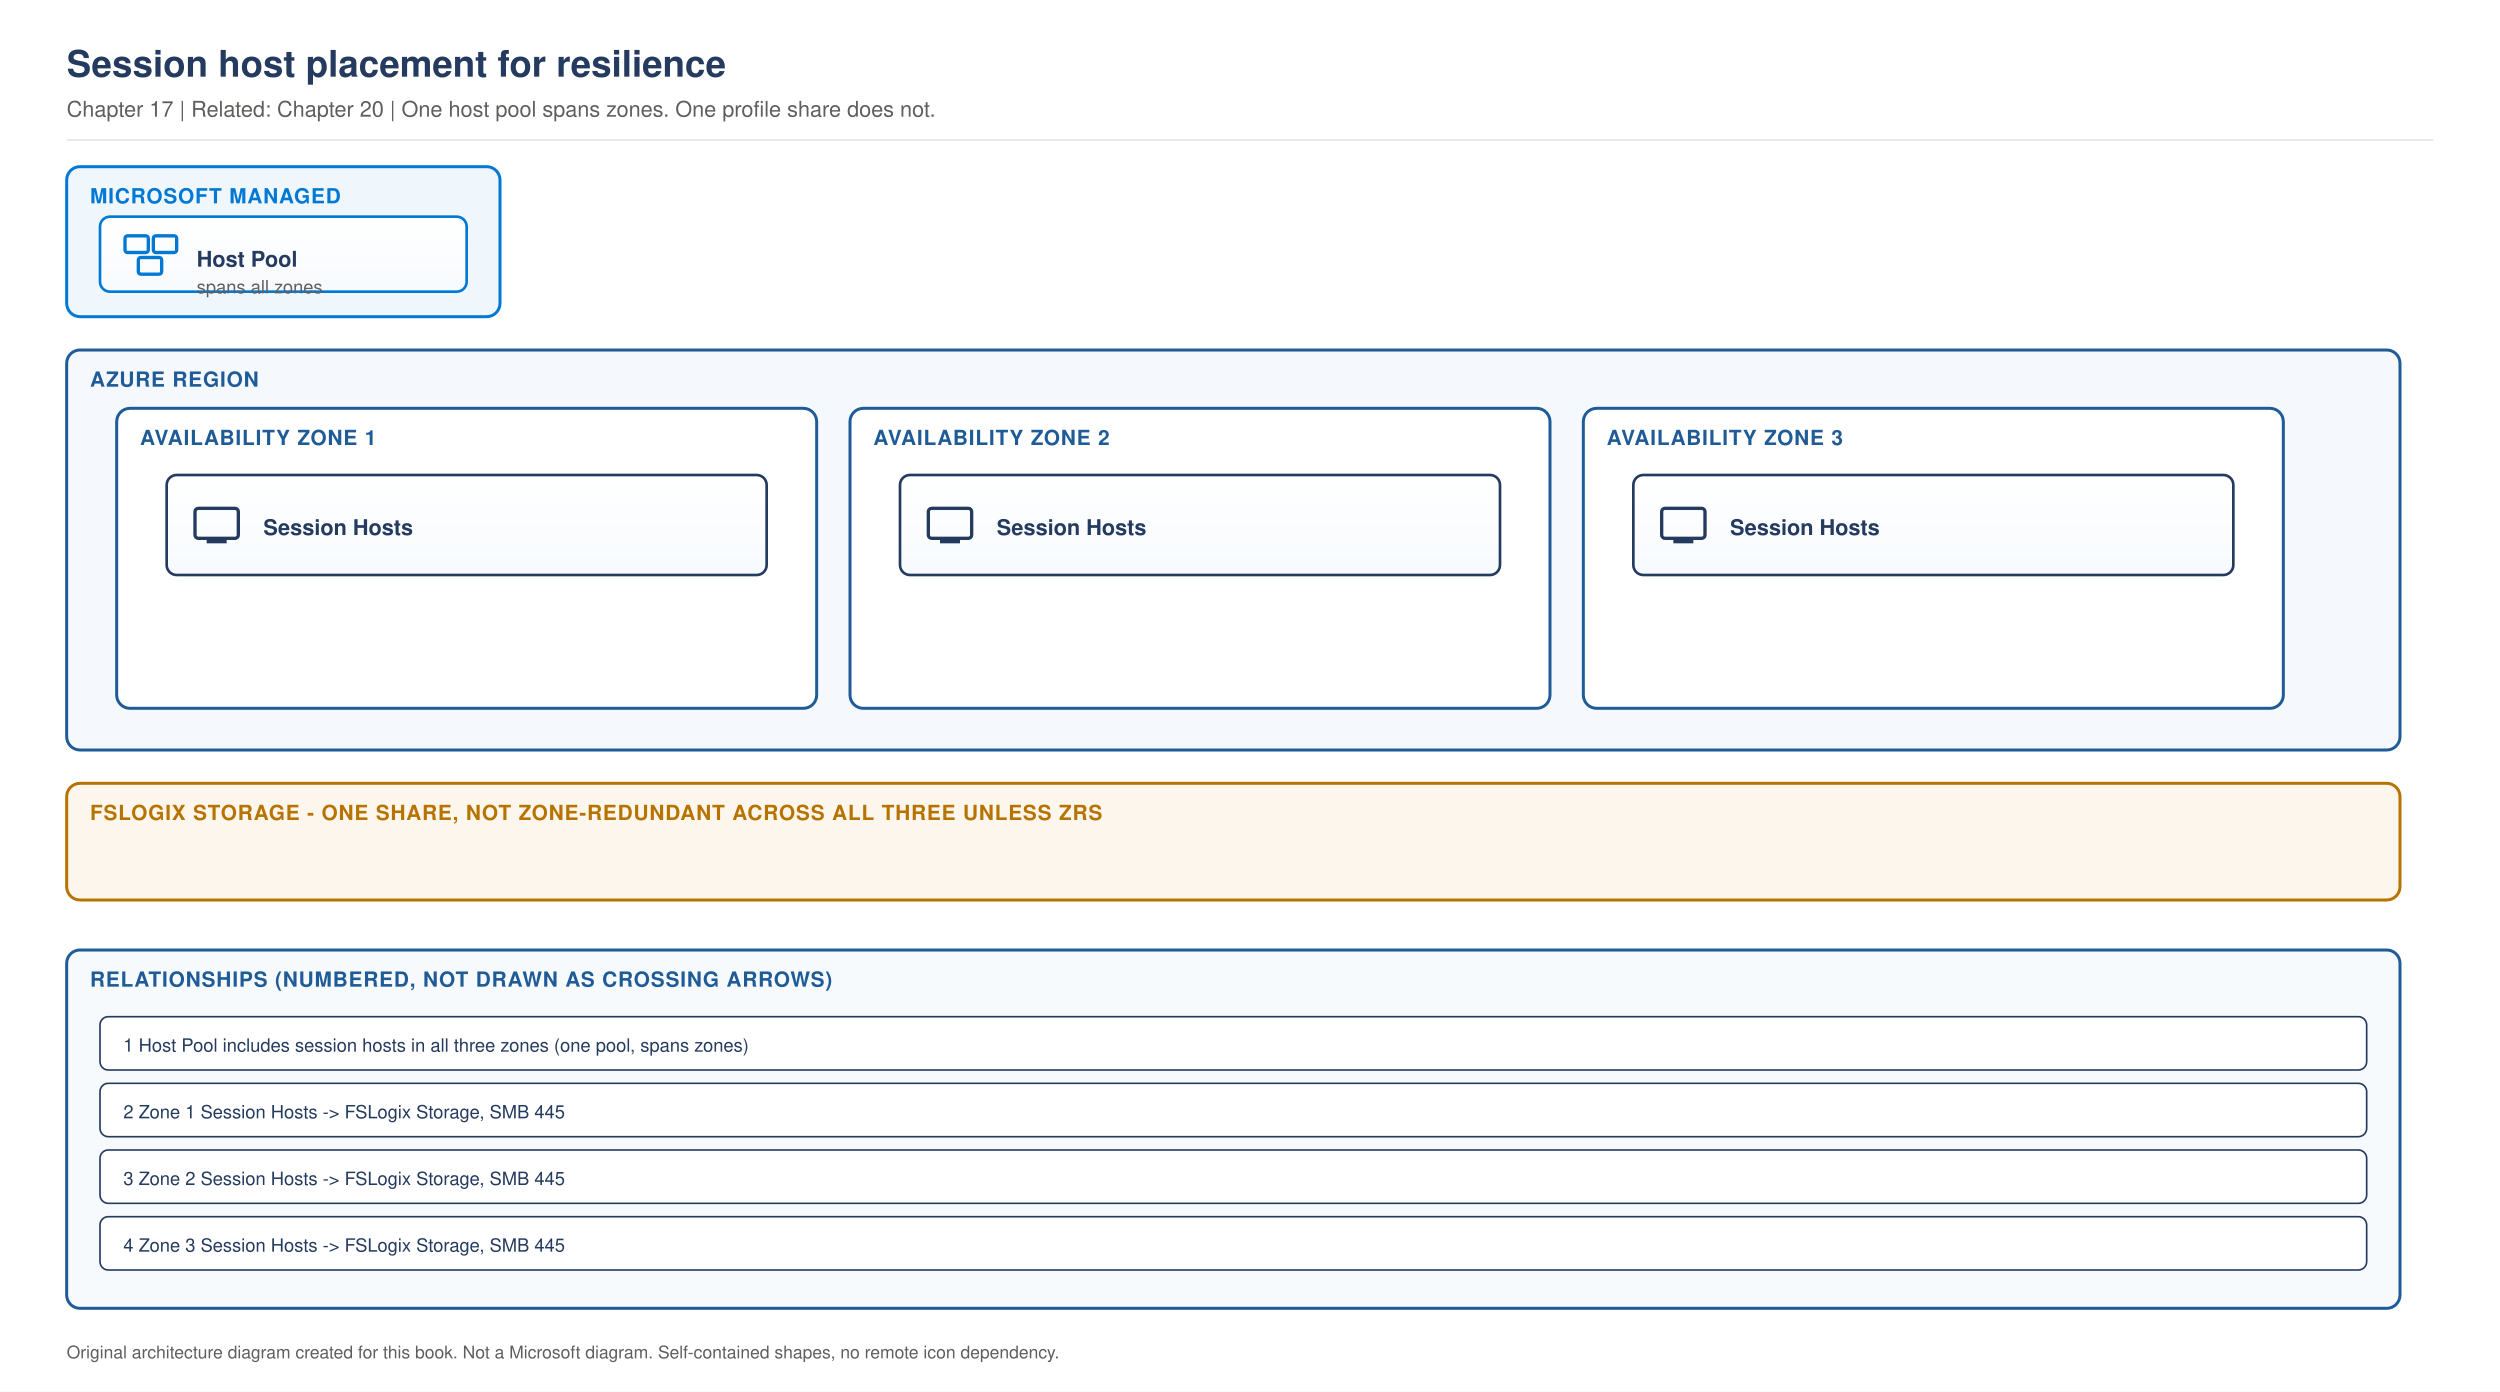
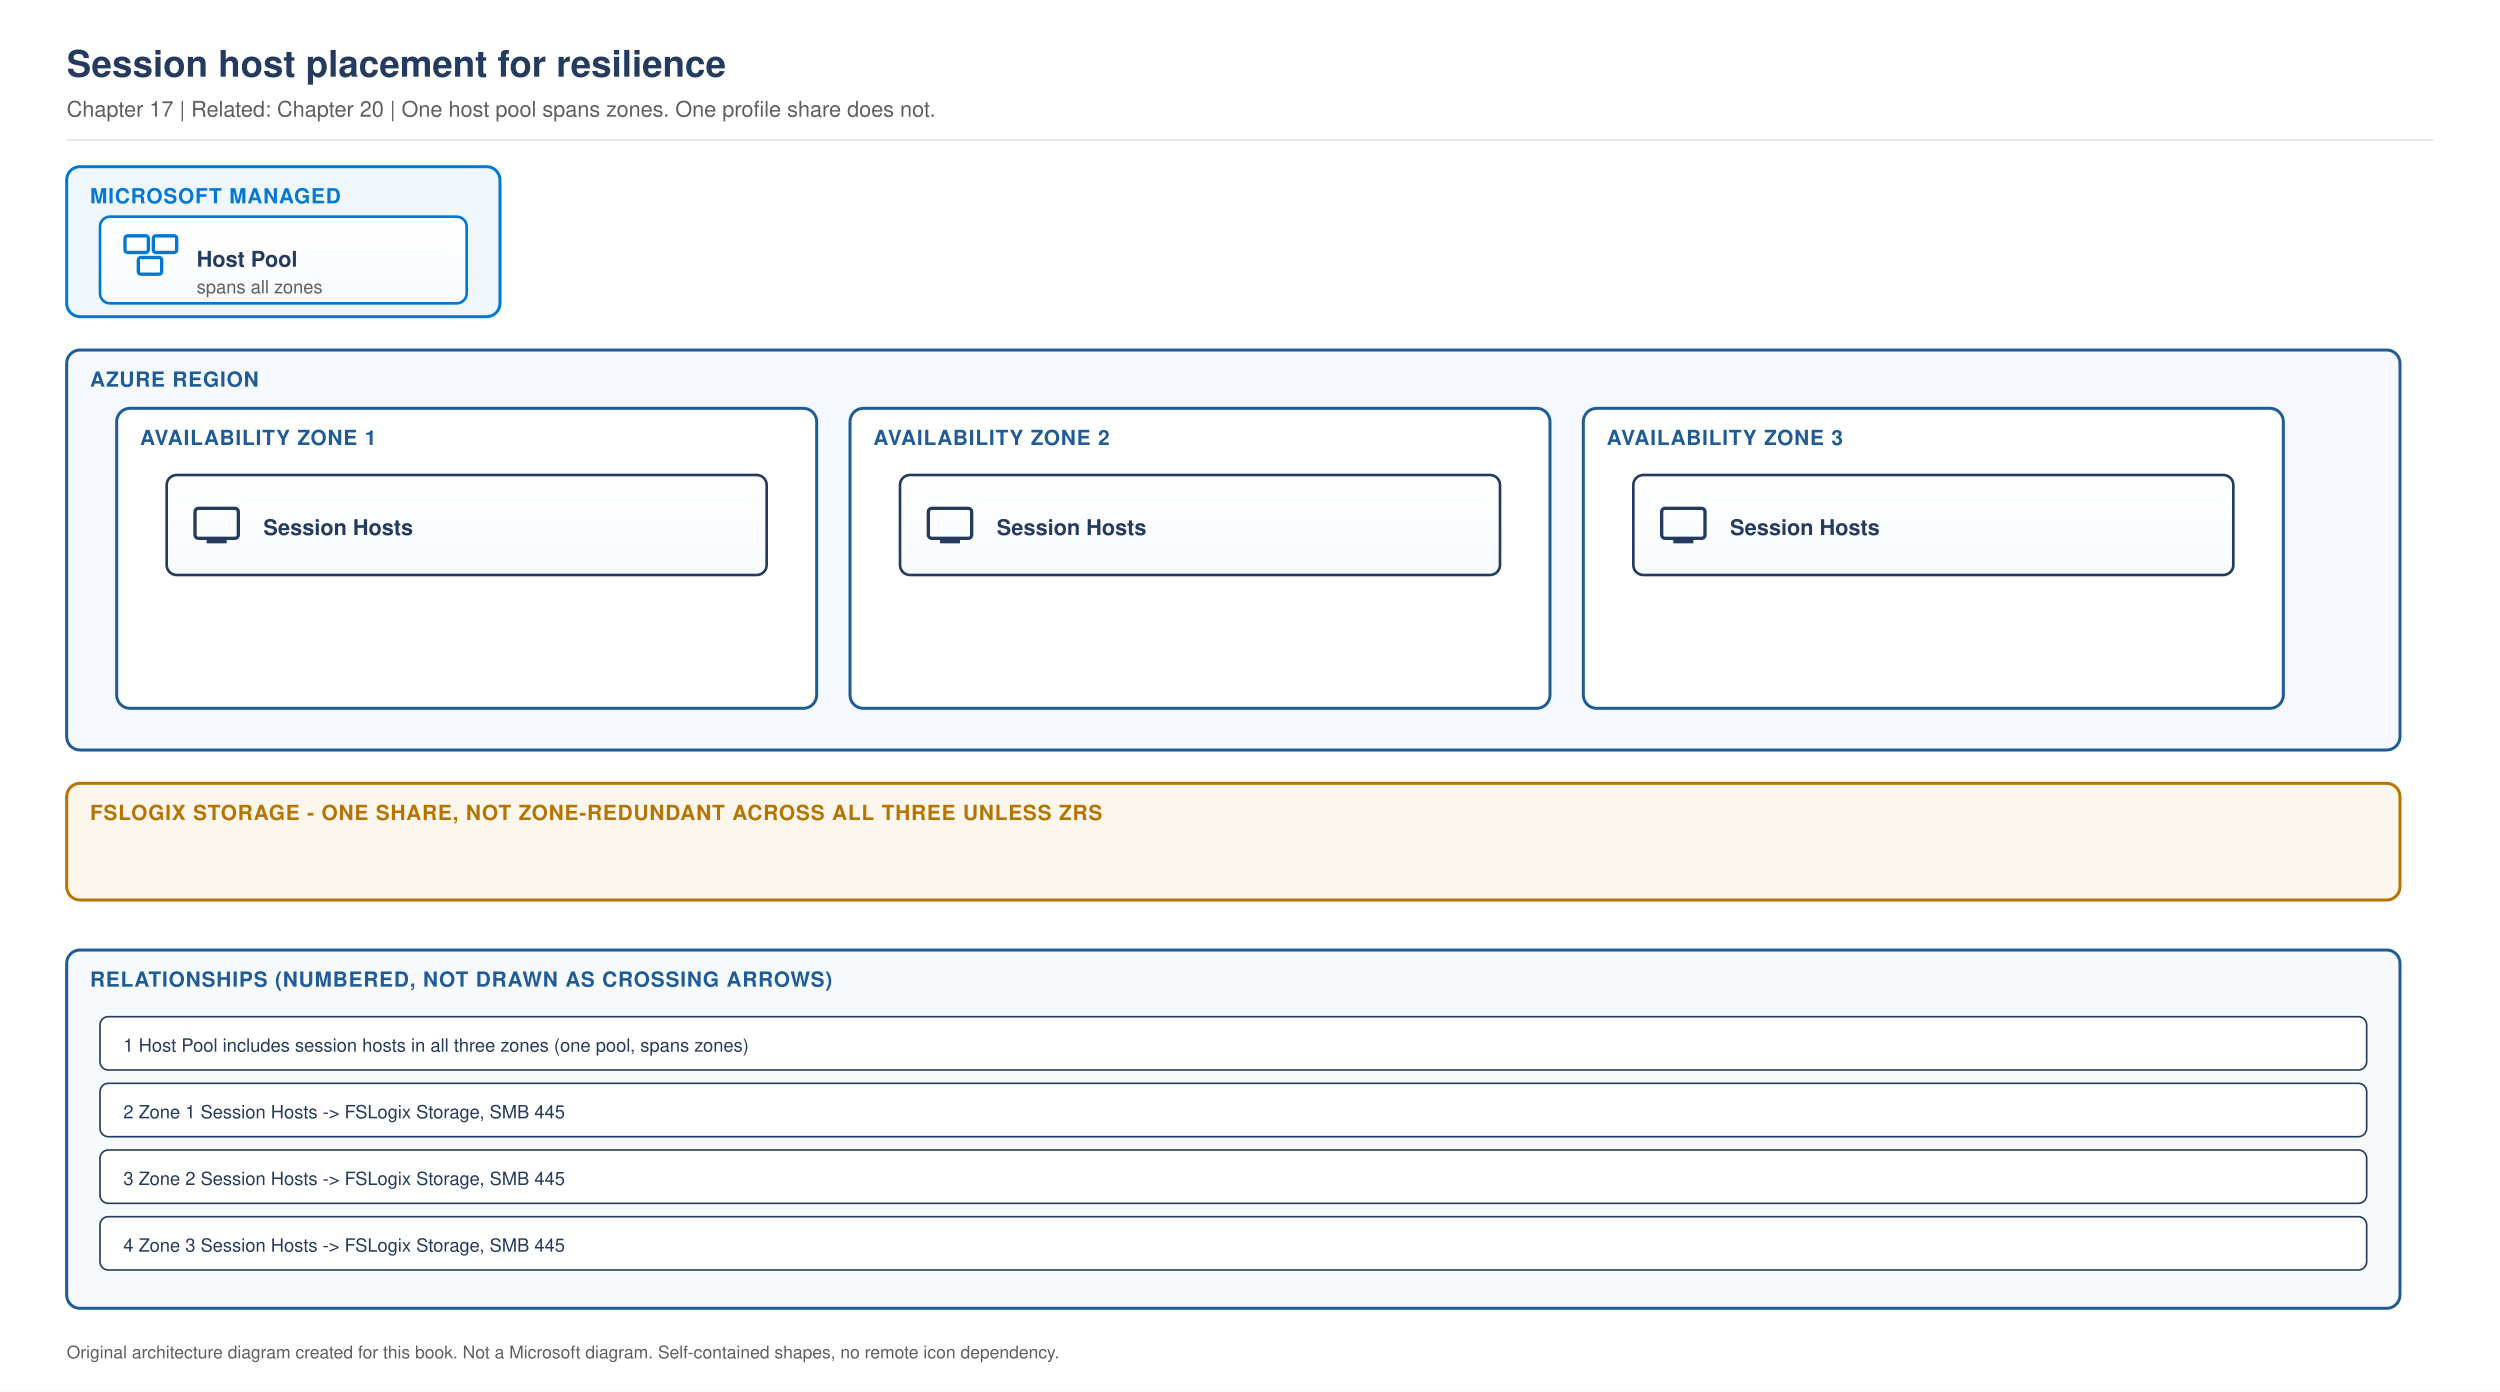
<svg xmlns="http://www.w3.org/2000/svg" width="1500" height="835" viewBox="0 0 1500 835" font-family="Segoe UI,Helvetica,Arial,sans-serif">
  <defs>
    <marker id="a" viewBox="0 0 10 10" refX="9" refY="5" markerWidth="7" markerHeight="7" orient="auto-start-reverse">
      <path d="M0,0 L10,5 L0,10 z" fill="#243A5E" />
    </marker>
    <marker id="ag" viewBox="0 0 10 10" refX="9" refY="5" markerWidth="7" markerHeight="7" orient="auto-start-reverse">
      <path d="M0,0 L10,5 L0,10 z" fill="#107C10" />
    </marker>
    <marker id="ar" viewBox="0 0 10 10" refX="9" refY="5" markerWidth="7" markerHeight="7" orient="auto-start-reverse">
      <path d="M0,0 L10,5 L0,10 z" fill="#A4262C" />
    </marker>
    <linearGradient id="tile" x1="0" y1="0" x2="0" y2="1">
      <stop offset="0" stop-color="#FFFFFF" />
      <stop offset="1" stop-color="#F7FAFD" />
    </linearGradient>
  </defs>
  <rect width="1500" height="835" fill="#FFFFFF" />
  <text x="40" y="46" font-size="22" font-weight="600" fill="#243A5E">Session host placement for resilience</text>
  <text x="40" y="70" font-size="13" fill="#605E5C">Chapter 17 | Related: Chapter 20 | One host pool spans zones. One profile share does not.</text>
  <line x1="40" y1="84" x2="1460" y2="84" stroke="#E1E5EA" />
  <rect x="40" y="100" width="260" height="90" rx="8" fill="#EFF6FC" stroke="#0078D4" stroke-width="1.8" />
  <text x="54" y="122" font-size="12.5" font-weight="700" fill="#0078D4" letter-spacing="0.5">MICROSOFT MANAGED</text>
  <g>
-     <rect x="60" y="130" width="220" height="45" rx="6" fill="url(#tile)" stroke="#0078D4" stroke-width="1.6" />
+     <rect x="60" y="130" width="220" height="52" rx="6" fill="url(#tile)" stroke="#0078D4" stroke-width="1.6" />
    <rect x="75" y="141.5" width="14" height="10" rx="1.5" fill="none" stroke="#0078D4" stroke-width="2" />
    <rect x="92" y="141.5" width="14" height="10" rx="1.5" fill="none" stroke="#0078D4" stroke-width="2" />
    <rect x="83" y="154.5" width="14" height="10" rx="1.5" fill="none" stroke="#0078D4" stroke-width="2" />
    <text x="118" y="160" font-size="13" font-weight="600" fill="#243A5E">Host Pool</text>
    <text x="118" y="176" font-size="11" fill="#605E5C">spans all zones</text>
  </g>
  <rect x="40" y="210" width="1400" height="240" rx="8" fill="#F5F9FD" stroke="#1F5B96" stroke-width="1.8" />
  <text x="54" y="232" font-size="12.5" font-weight="700" fill="#1F5B96" letter-spacing="0.5">AZURE REGION</text>
  <rect x="70" y="245" width="420" height="180" rx="8" fill="#FFFFFF" stroke="#1F5B96" stroke-width="1.8" />
  <text x="84" y="267" font-size="12.5" font-weight="700" fill="#1F5B96" letter-spacing="0.5">AVAILABILITY ZONE 1</text>
  <g>
    <rect x="100" y="285" width="360" height="60" rx="6" fill="url(#tile)" stroke="#243A5E" stroke-width="1.6" />
    <rect x="117" y="305.0" width="26" height="18" rx="2" fill="none" stroke="#243A5E" stroke-width="2" />
    <rect x="124" y="323.0" width="12" height="3" fill="#243A5E" />
    <text x="158" y="321" font-size="13" font-weight="600" fill="#243A5E">Session Hosts</text>
  </g>
  <rect x="510" y="245" width="420" height="180" rx="8" fill="#FFFFFF" stroke="#1F5B96" stroke-width="1.8" />
  <text x="524" y="267" font-size="12.5" font-weight="700" fill="#1F5B96" letter-spacing="0.5">AVAILABILITY ZONE 2</text>
  <g>
    <rect x="540" y="285" width="360" height="60" rx="6" fill="url(#tile)" stroke="#243A5E" stroke-width="1.6" />
    <rect x="557" y="305.0" width="26" height="18" rx="2" fill="none" stroke="#243A5E" stroke-width="2" />
    <rect x="564" y="323.0" width="12" height="3" fill="#243A5E" />
    <text x="598" y="321" font-size="13" font-weight="600" fill="#243A5E">Session Hosts</text>
  </g>
  <rect x="950" y="245" width="420" height="180" rx="8" fill="#FFFFFF" stroke="#1F5B96" stroke-width="1.8" />
  <text x="964" y="267" font-size="12.5" font-weight="700" fill="#1F5B96" letter-spacing="0.5">AVAILABILITY ZONE 3</text>
  <g>
    <rect x="980" y="285" width="360" height="60" rx="6" fill="url(#tile)" stroke="#243A5E" stroke-width="1.6" />
    <rect x="997" y="305.0" width="26" height="18" rx="2" fill="none" stroke="#243A5E" stroke-width="2" />
    <rect x="1004" y="323.0" width="12" height="3" fill="#243A5E" />
    <text x="1038" y="321" font-size="13" font-weight="600" fill="#243A5E">Session Hosts</text>
  </g>
  <rect x="40" y="470" width="1400" height="70" rx="8" fill="#FDF6EC" stroke="#B77300" stroke-width="1.8" />
  <text x="54" y="492" font-size="12.5" font-weight="700" fill="#B77300" letter-spacing="0.5">FSLOGIX STORAGE - ONE SHARE, NOT ZONE-REDUNDANT ACROSS ALL THREE UNLESS ZRS</text>
  <rect x="40" y="570" width="1400" height="215" rx="8" fill="#F7FAFD" stroke="#1F5B96" stroke-width="1.8" />
  <text x="54" y="592" font-size="12.5" font-weight="700" fill="#1F5B96" letter-spacing="0.5">RELATIONSHIPS (NUMBERED, NOT DRAWN AS CROSSING ARROWS)</text>
  <rect x="60" y="610" width="1360" height="32" rx="5" fill="#FFFFFF" stroke="#243A5E" />
  <text x="74" y="631" font-size="11" fill="#243A5E">1  Host Pool includes session hosts in all three zones (one pool, spans zones)</text>
  <rect x="60" y="650" width="1360" height="32" rx="5" fill="#FFFFFF" stroke="#243A5E" />
  <text x="74" y="671" font-size="11" fill="#243A5E">2  Zone 1 Session Hosts -&gt; FSLogix Storage, SMB 445</text>
  <rect x="60" y="690" width="1360" height="32" rx="5" fill="#FFFFFF" stroke="#243A5E" />
  <text x="74" y="711" font-size="11" fill="#243A5E">3  Zone 2 Session Hosts -&gt; FSLogix Storage, SMB 445</text>
  <rect x="60" y="730" width="1360" height="32" rx="5" fill="#FFFFFF" stroke="#243A5E" />
  <text x="74" y="751" font-size="11" fill="#243A5E">4  Zone 3 Session Hosts -&gt; FSLogix Storage, SMB 445</text>
  <text x="40" y="815" font-size="10.5" fill="#605E5C">Original architecture diagram created for this book. Not a Microsoft diagram. Self-contained shapes, no remote icon dependency.</text>
</svg>
